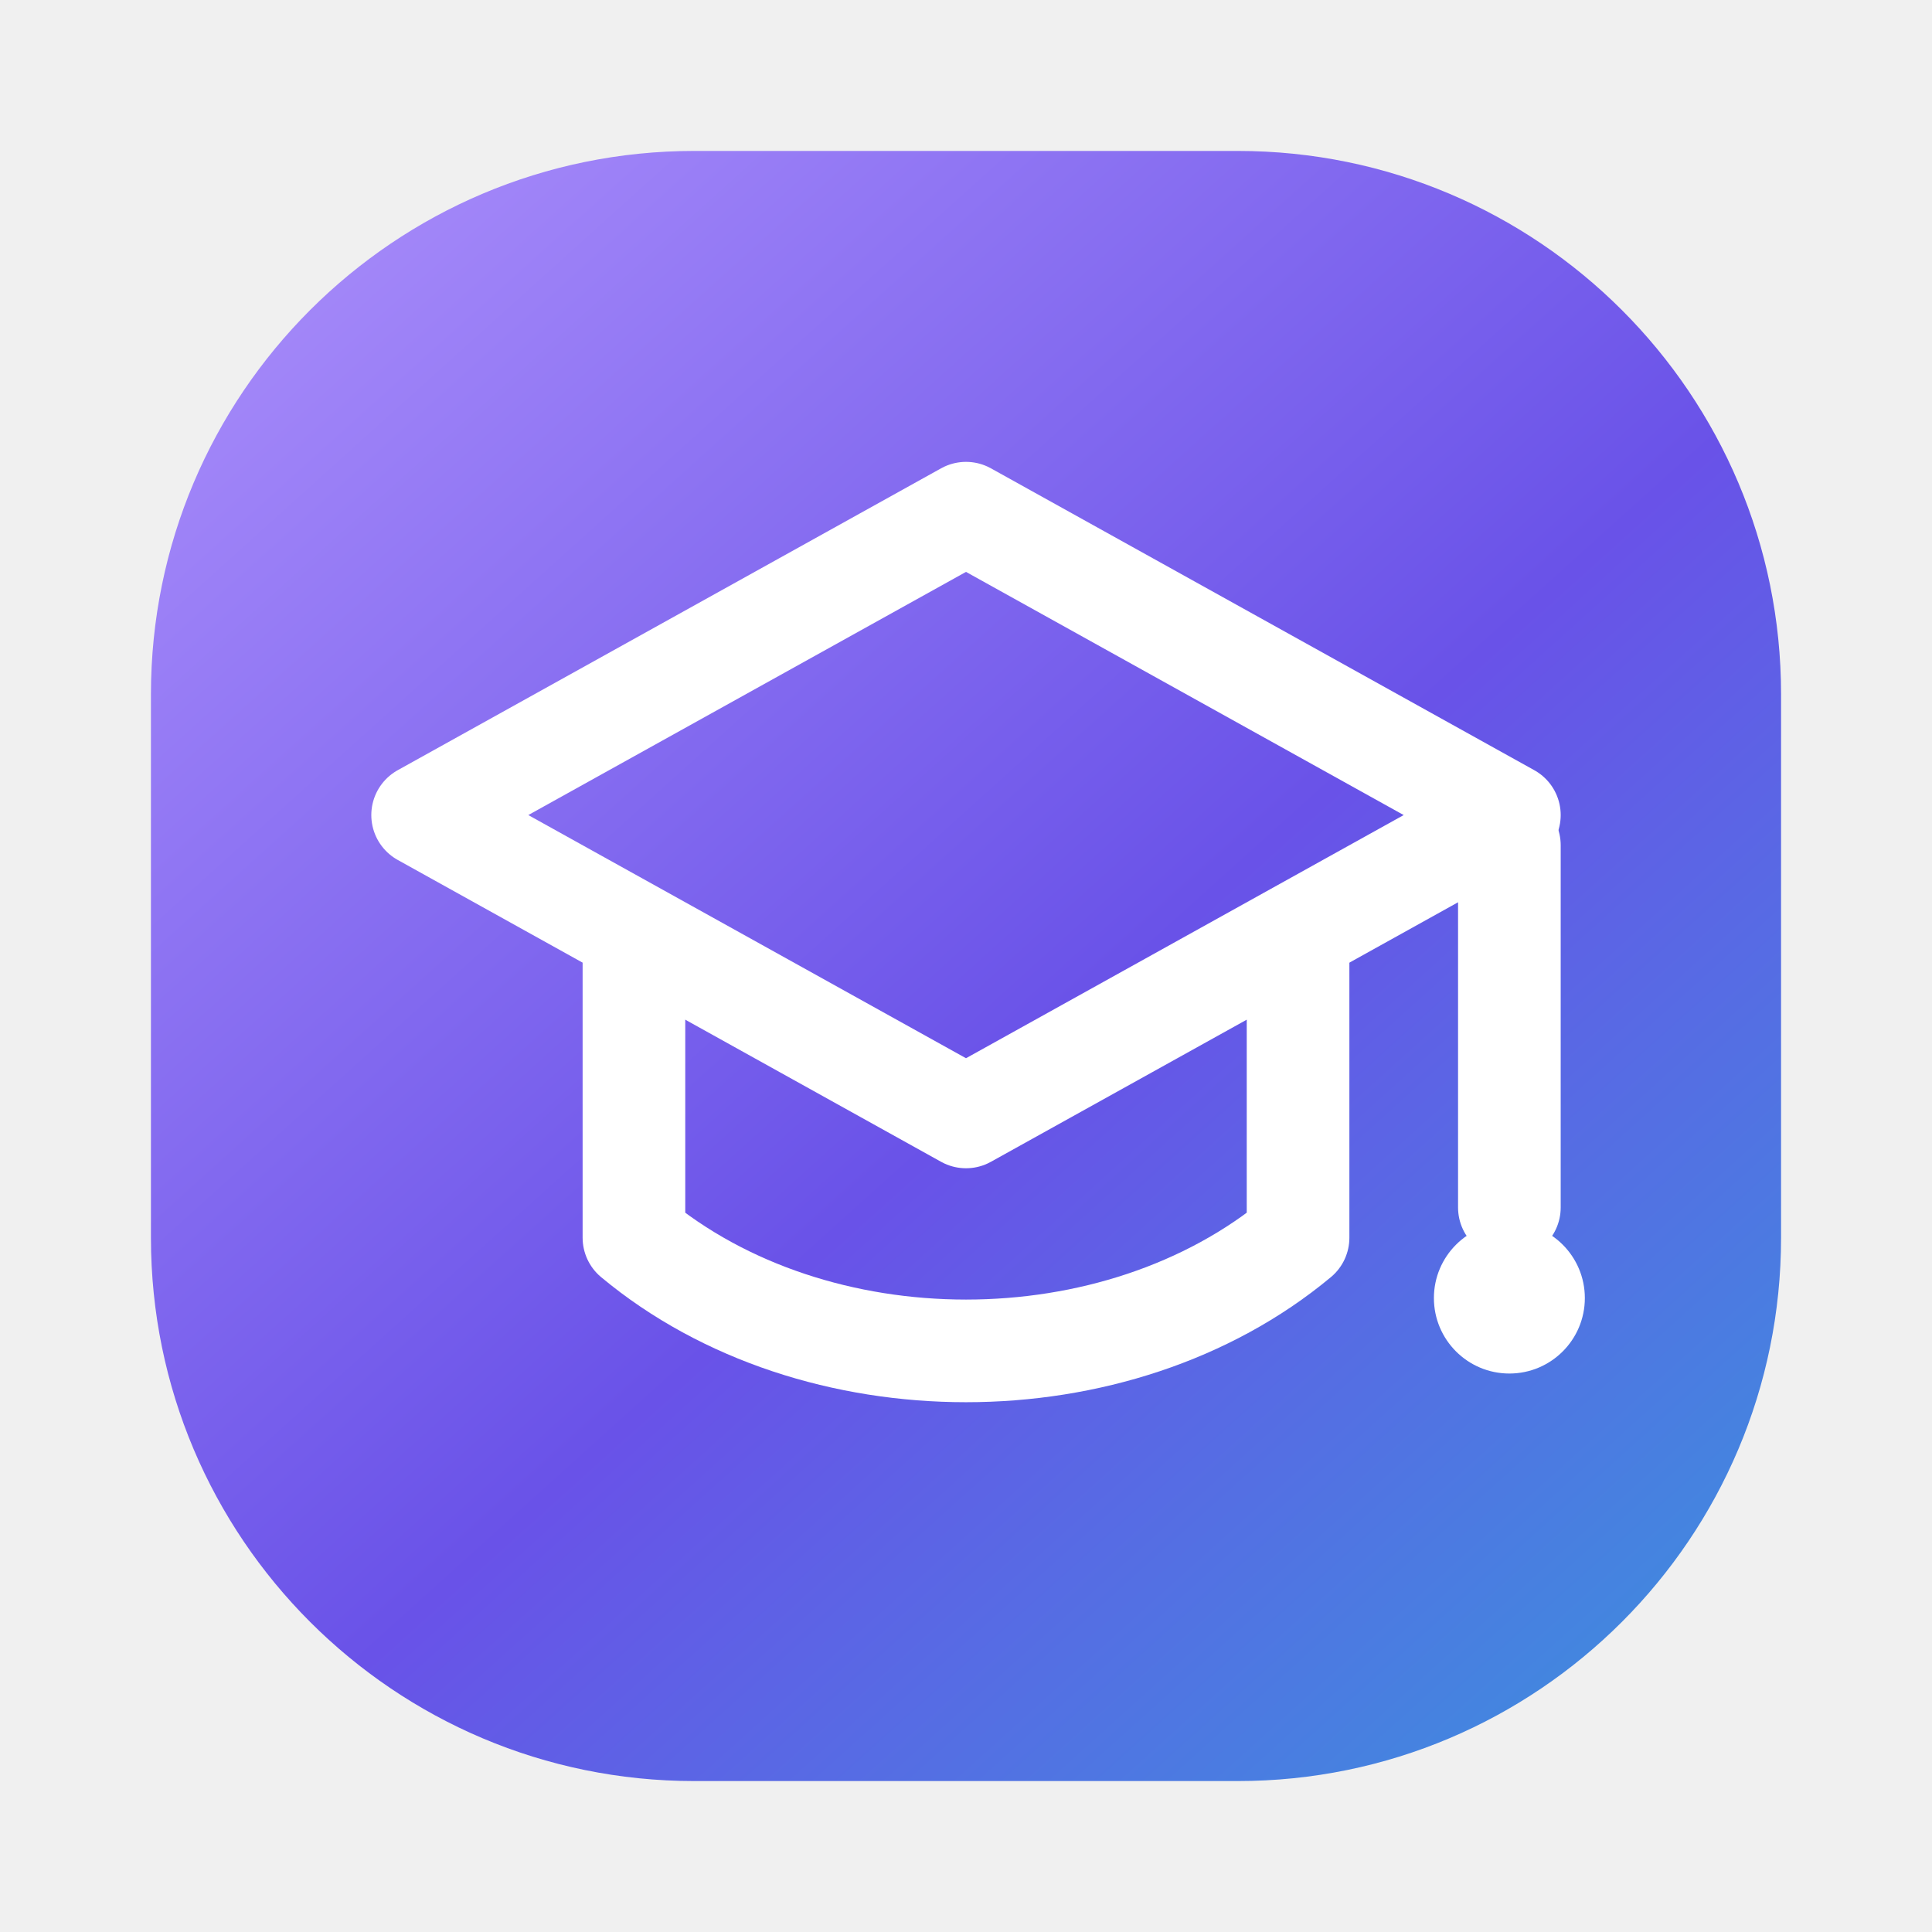
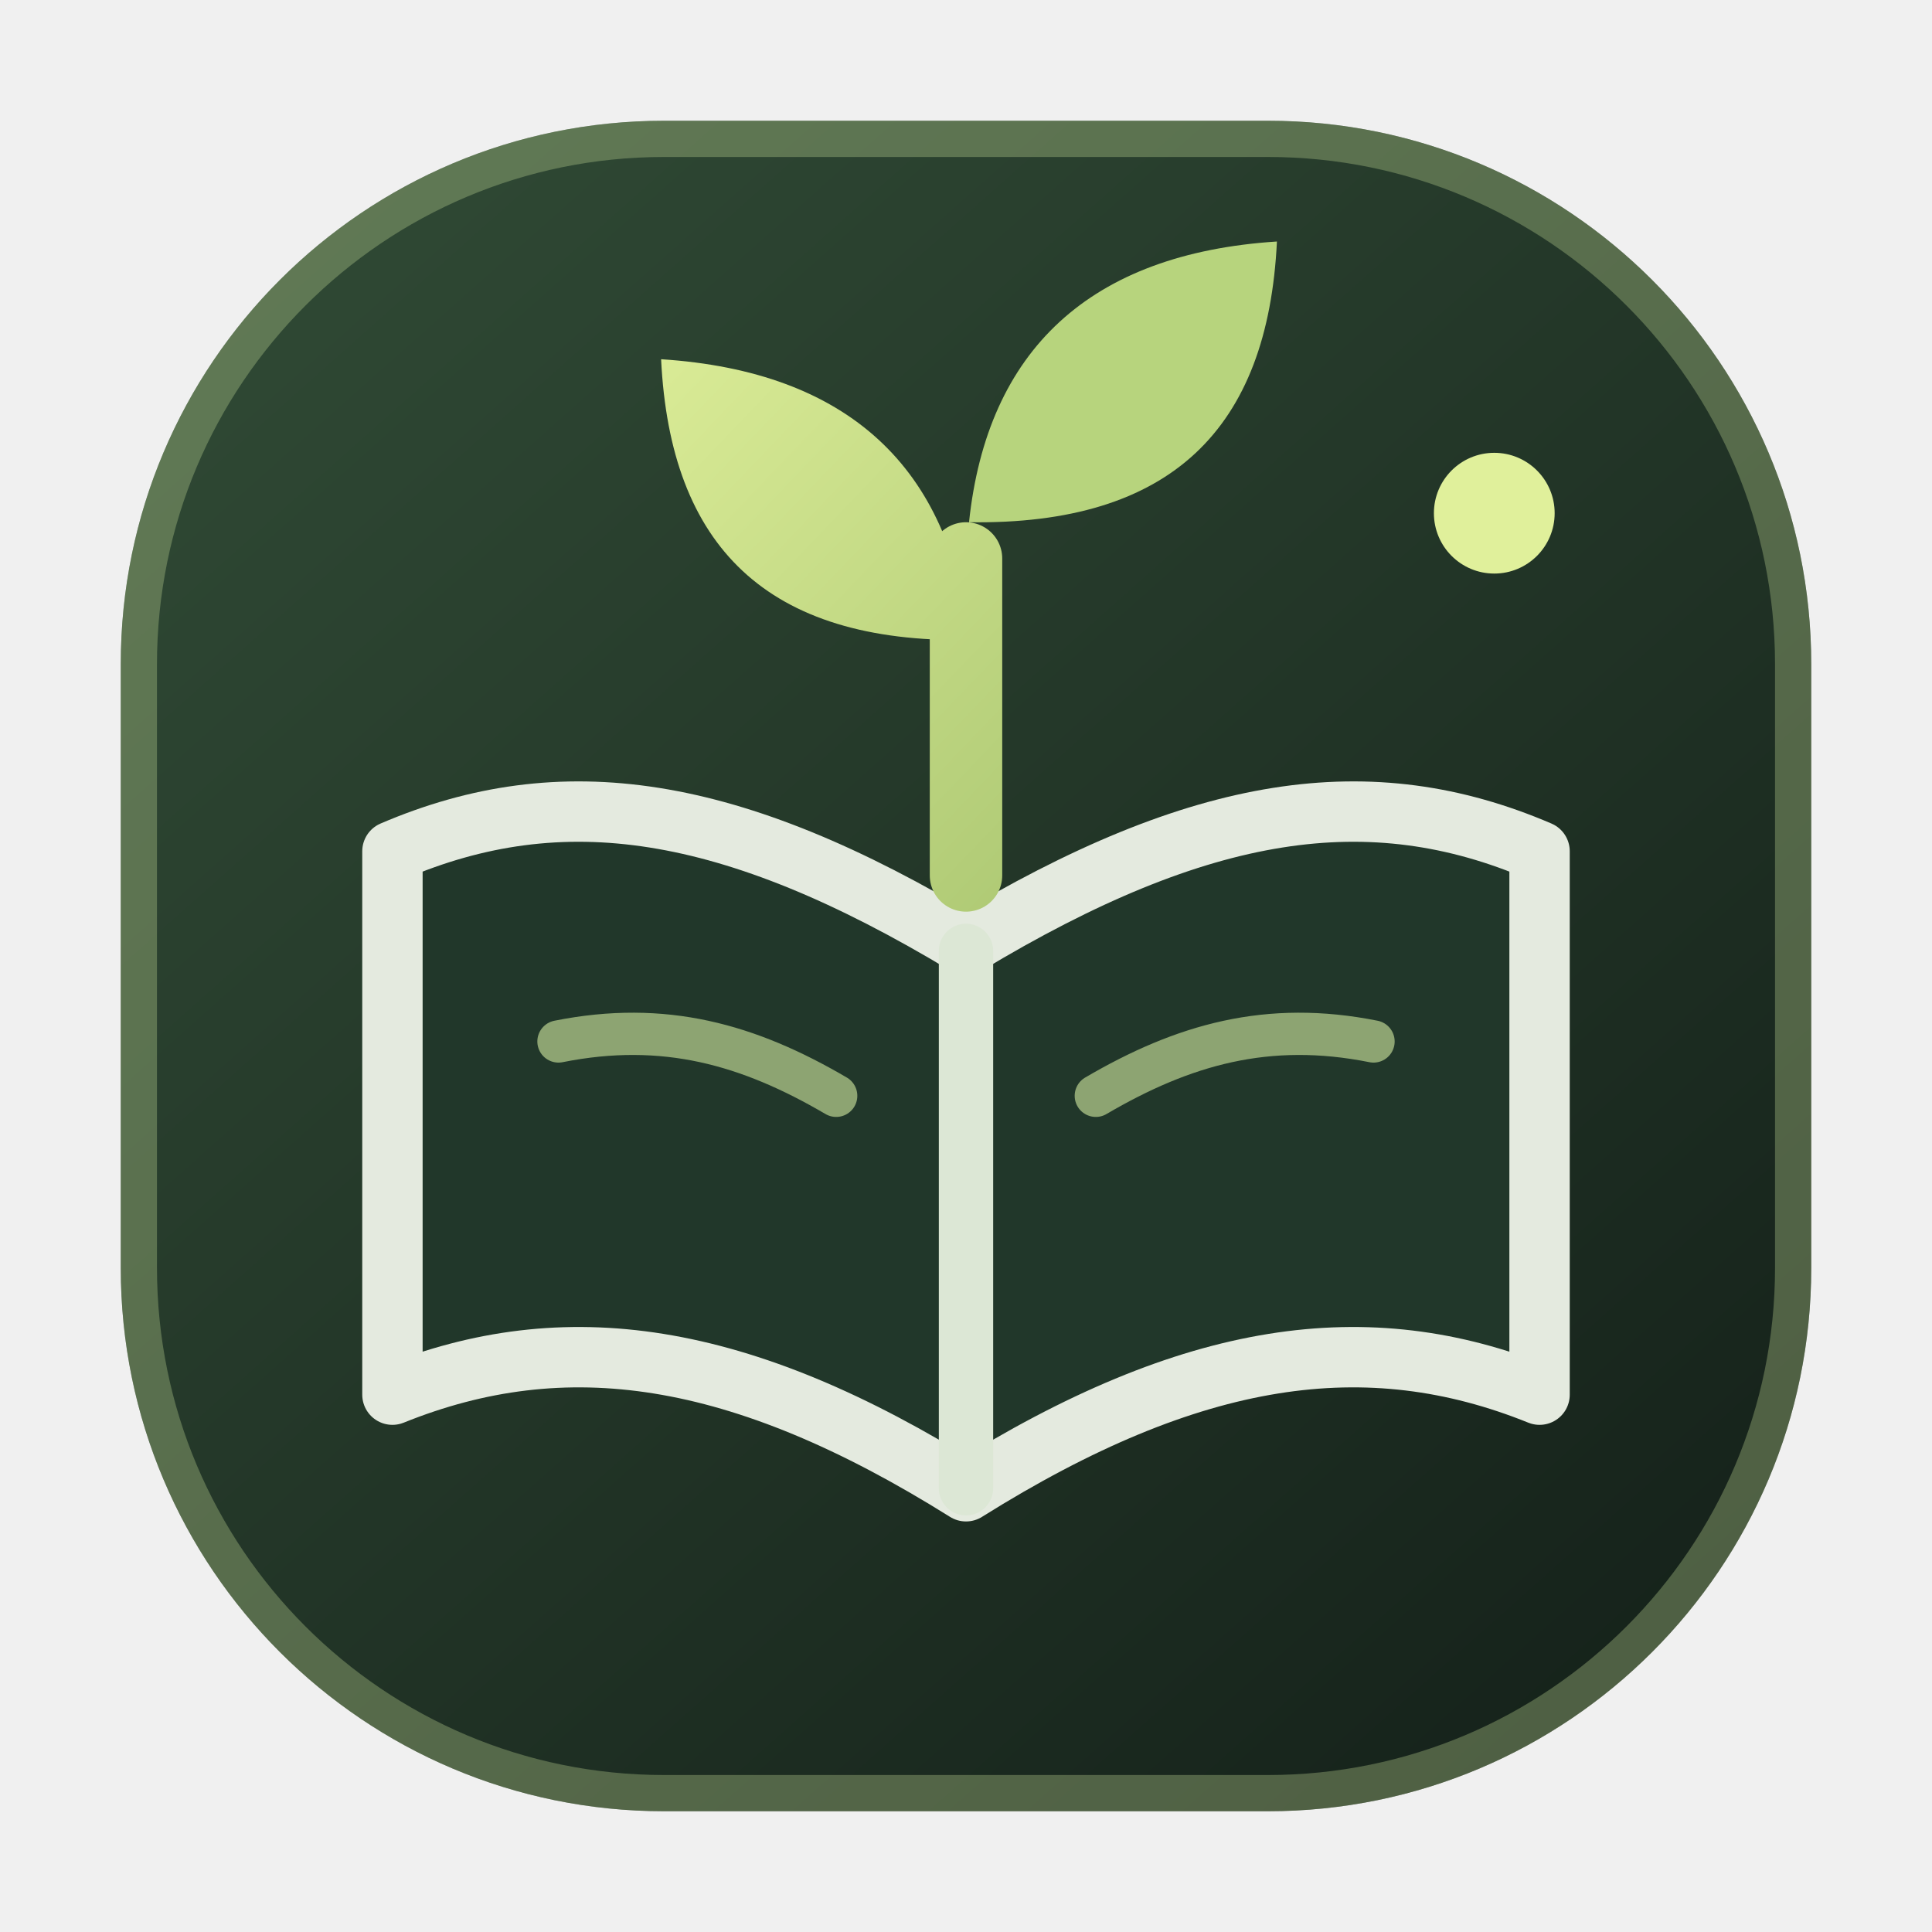
<svg xmlns="http://www.w3.org/2000/svg" viewBox="0 0 64 64" fill="none">
  <defs>
-     <linearGradient id="g" x1="9" y1="7" x2="55" y2="58" gradientUnits="userSpaceOnUse">
-       <stop stop-color="#A78BFA" />
-       <stop offset=".55" stop-color="#6952E8" />
-       <stop offset="1" stop-color="#3E8DDE" />
+     <linearGradient id="campus" x1="8" y1="6" x2="56" y2="60" gradientUnits="userSpaceOnUse">
+       <stop stop-color="#304a35" />
+       <stop offset="1" stop-color="#142019" />
+     </linearGradient>
+     <linearGradient id="leaf" x1="20" y1="9" x2="44" y2="32" gradientUnits="userSpaceOnUse">
+       <stop stop-color="#e0f09b" />
+       <stop offset="1" stop-color="#9dbc67" />
    </linearGradient>
  </defs>
-   <rect x="5" y="5" width="54" height="54" rx="18" fill="url(#g)" />
-   <path d="m14 27 18-10 18 10-18 10-18-10Z" stroke="white" stroke-width="3.4" stroke-linejoin="round" />
-   <path d="M21 31v10c6 5 16 5 22 0V31M50 28v12" stroke="white" stroke-width="3.4" stroke-linecap="round" stroke-linejoin="round" />
-   <circle cx="50" cy="43" r="2.5" fill="white" />
+   <rect x="4" y="4" width="56" height="56" rx="18" fill="url(#campus)" />
+   <rect x="4.6" y="4.6" width="54.8" height="54.8" rx="17.4" stroke="#c1d895" stroke-opacity=".34" stroke-width="1.2" />
+   <path d="M13 28.2c5.6-2.4 11.2-1.6 19 3.1 7.8-4.7 13.4-5.5 19-3.1v18c-5.7-2.3-11.5-1.5-19 3.2-7.5-4.7-13.3-5.5-19-3.2v-18Z" fill="#21372a" stroke="#e4eadf" stroke-width="2" stroke-linejoin="round" />
+   <path d="M32 31.5v17.8" stroke="#dce7d5" stroke-width="1.8" stroke-linecap="round" />
+   <path d="M32 29V18.5" stroke="url(#leaf)" stroke-width="2.4" stroke-linecap="round" />
+   <path d="M32.1 21.2c-.6-5.7-4-8.9-10.2-9.3.3 6.2 3.5 9.4 10.2 9.3Z" fill="url(#leaf)" />
+   <path d="M32.1 17.3c.6-5.7 4-8.9 10.2-9.3-.3 6.2-3.5 9.4-10.2 9.3Z" fill="#b7d47d" />
+   <path d="M18.5 34.5c3.5-.7 6.3.1 9.2 1.8M45.5 34.5c-3.5-.7-6.3.1-9.2 1.8" stroke="#a8bf84" stroke-opacity=".8" stroke-width="1.4" stroke-linecap="round" />
+   <circle cx="49.5" cy="17" r="2" fill="#e0f09b" />
</svg>
